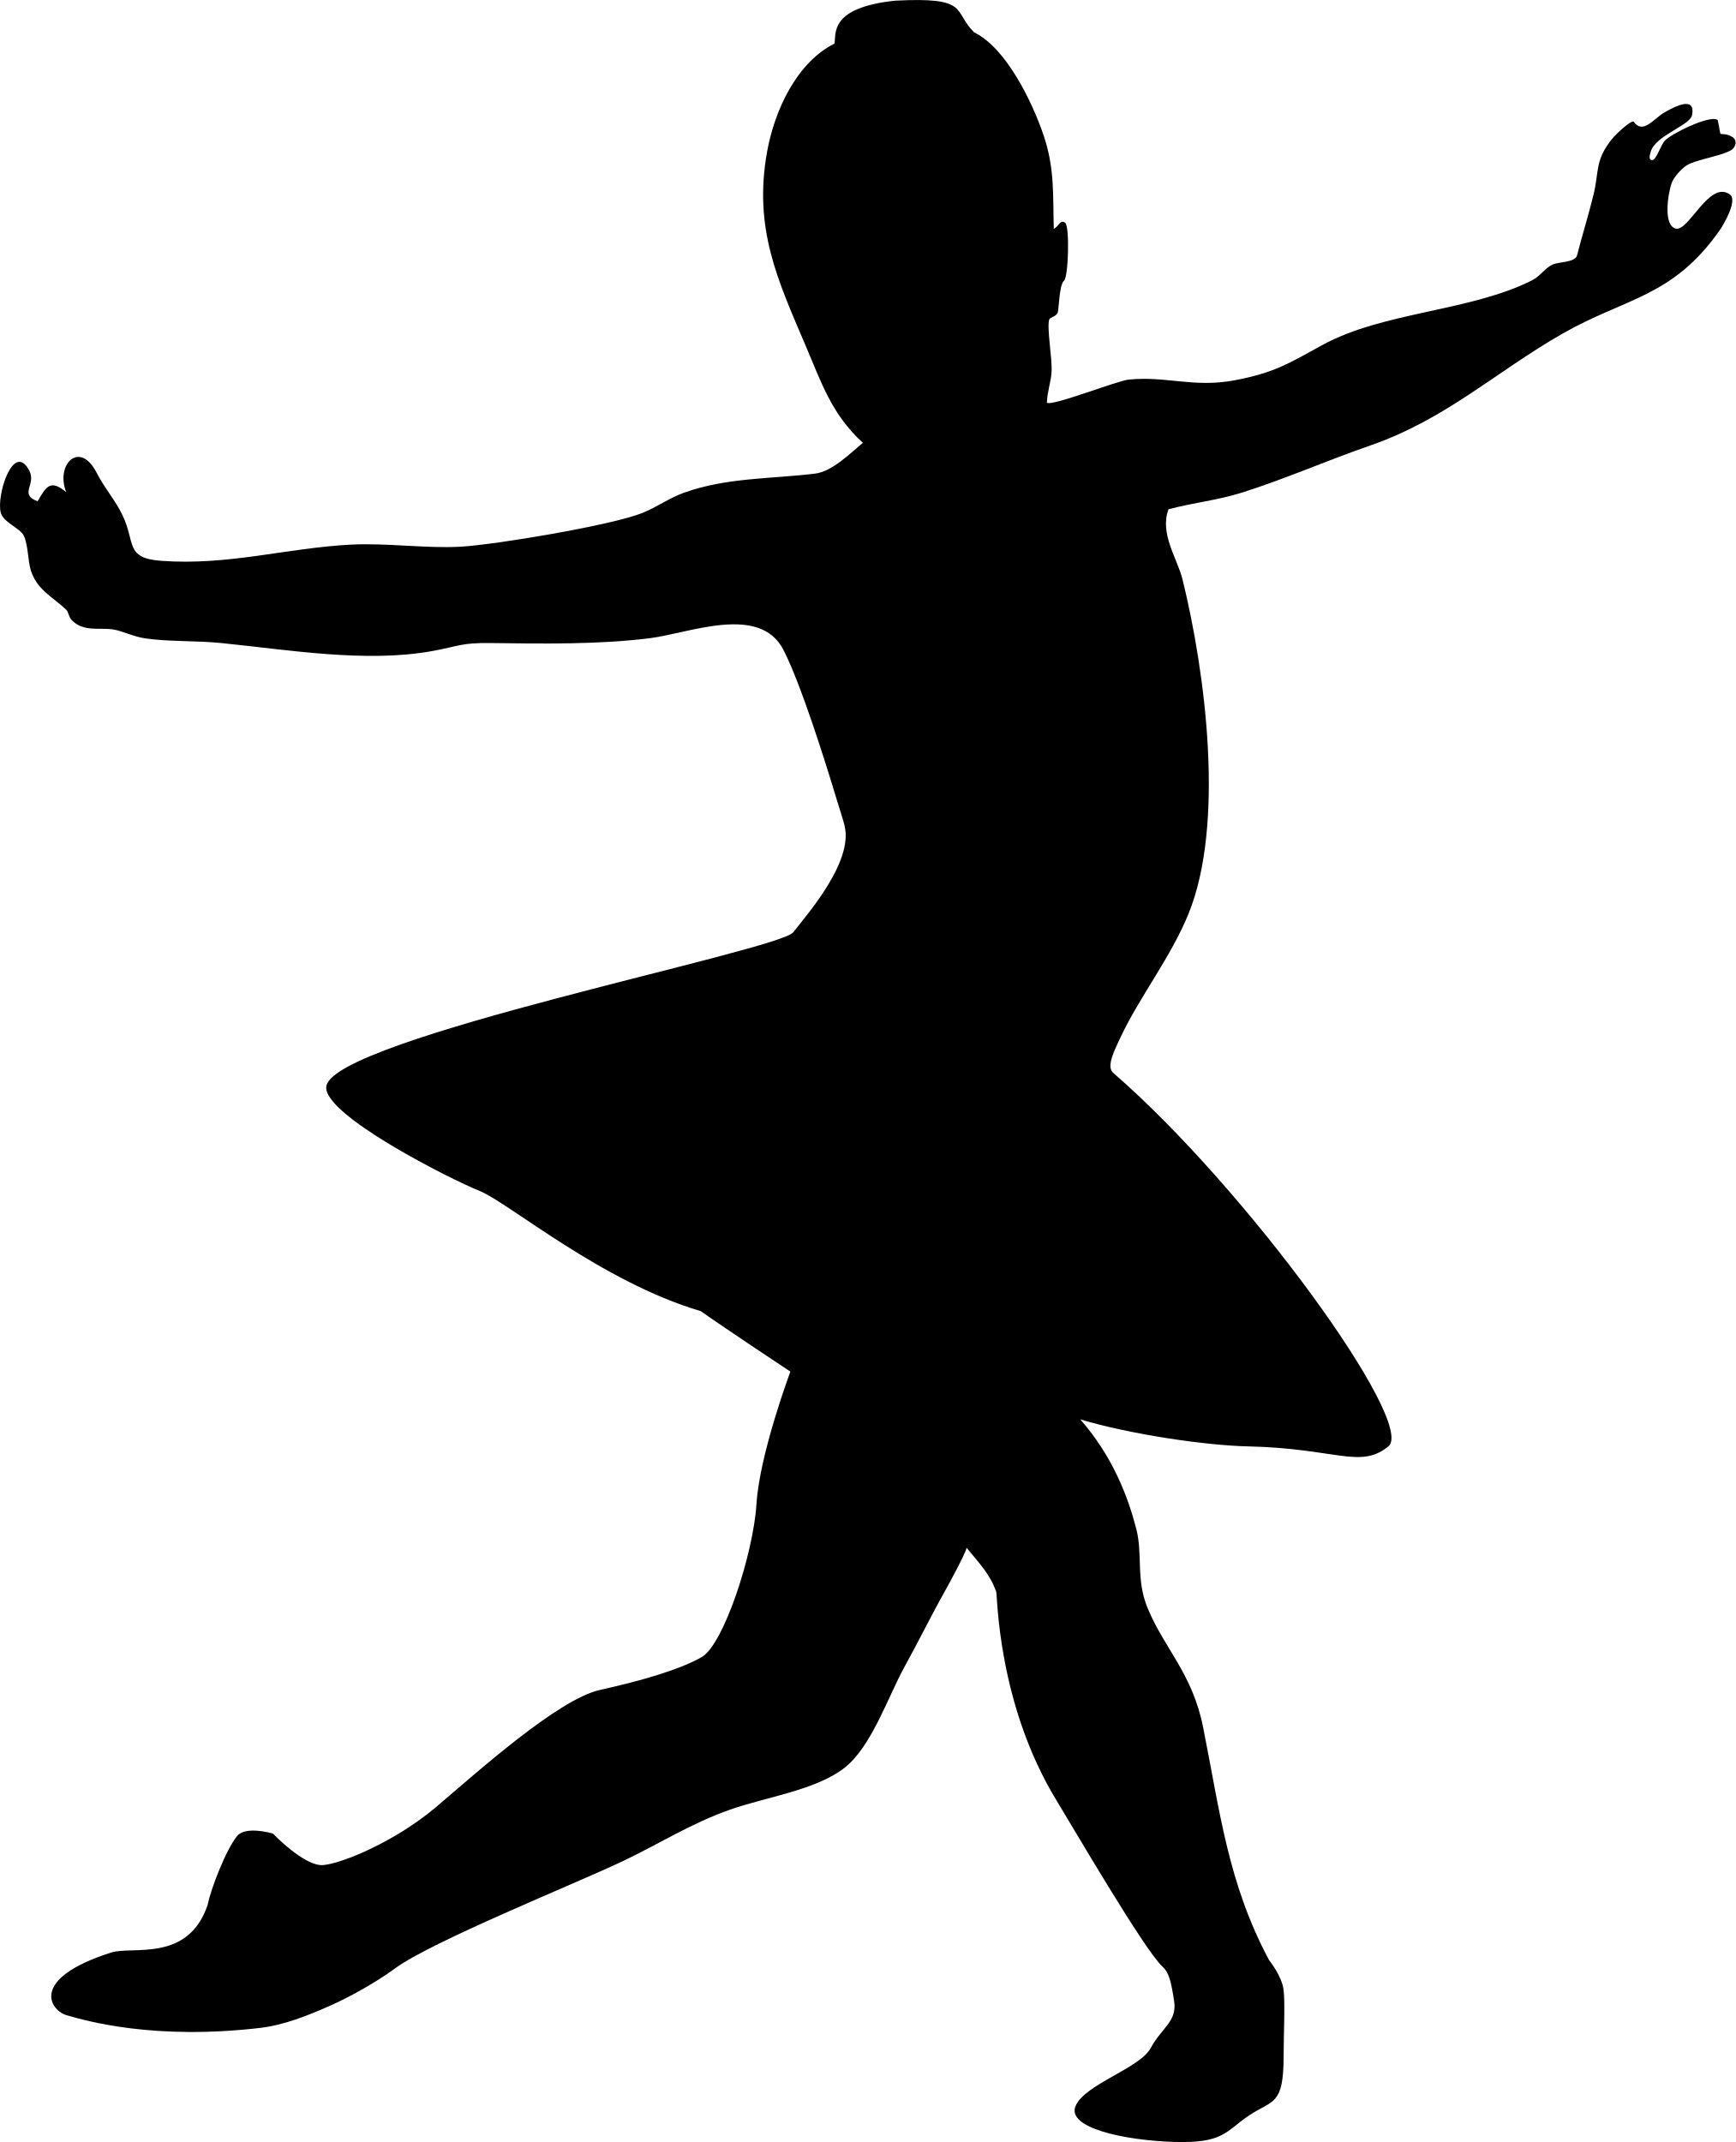
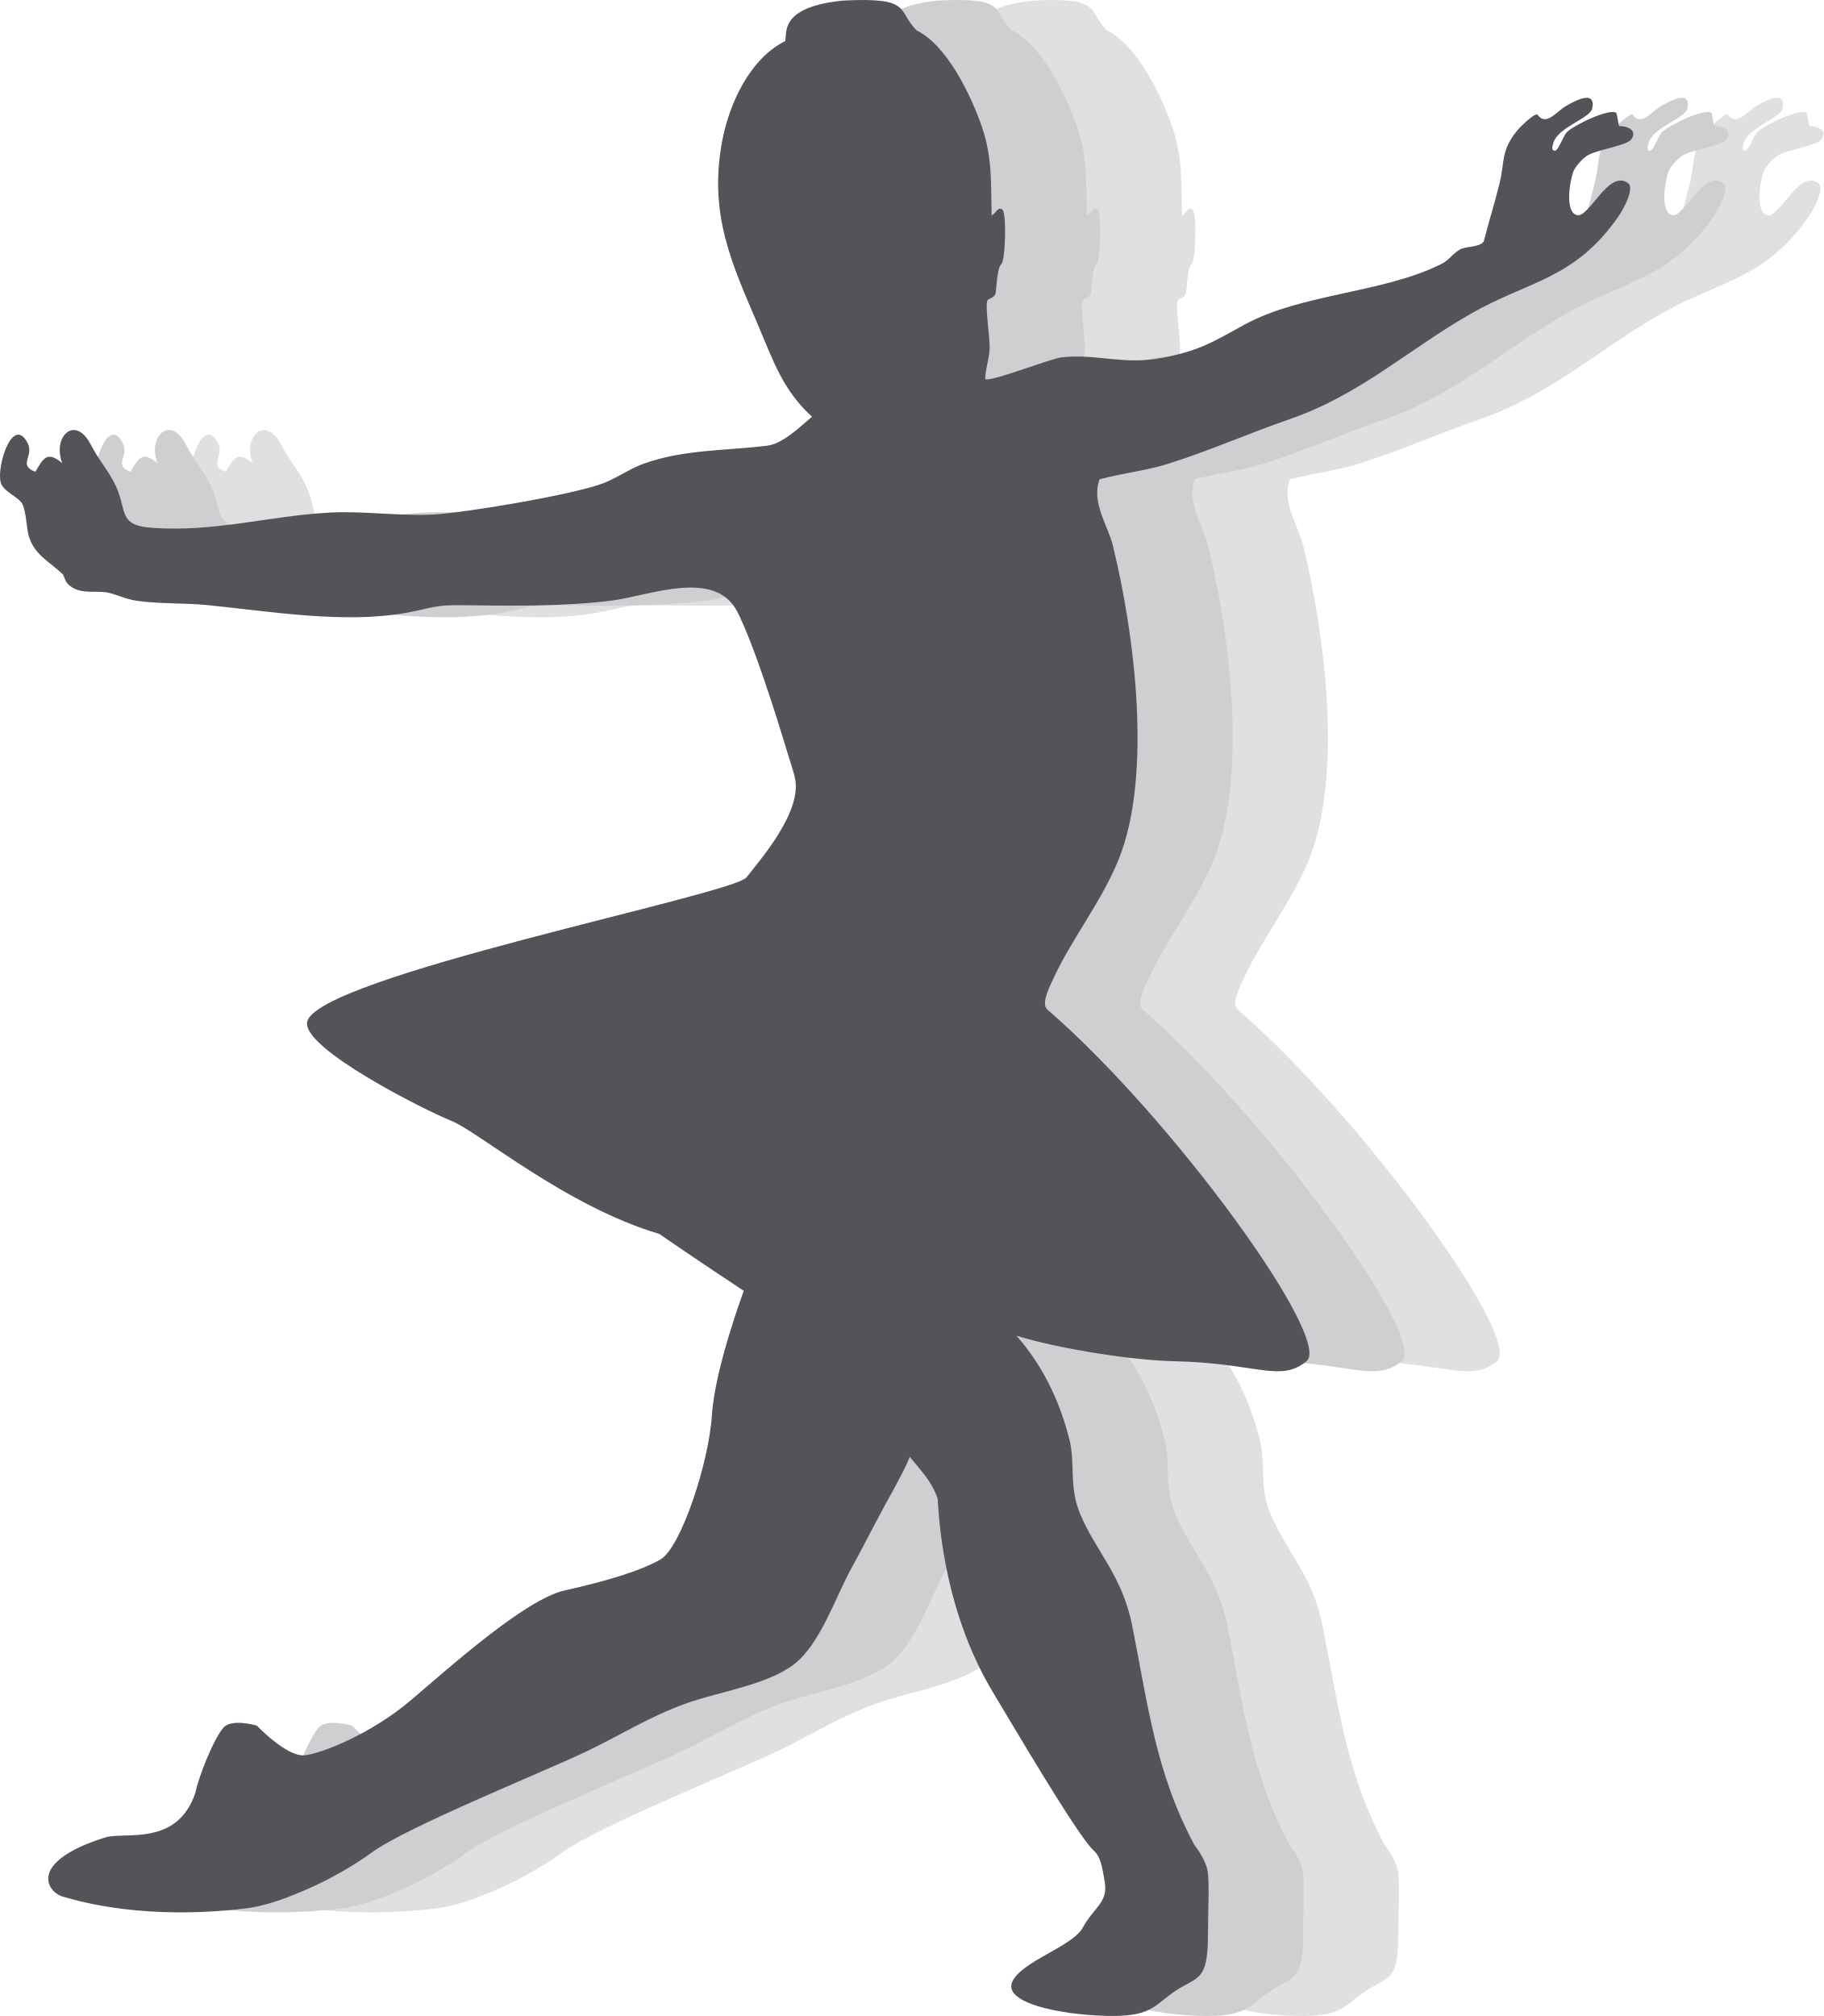
- <svg xmlns="http://www.w3.org/2000/svg" id="Layer_1" version="1.1" viewBox="0 0 738 910.83">
-   <path d="M735.43,57.62c-5.42-1.88-3.1,2.13-5.08-6.6-3.14-2.34-19.66,5.78-22.47,8.78-1.63,1.74-3.7,8.21-5.3,8.29-1.89.09-1-2.54-.69-3.61,2.09-7.01,16.68-11.01,17.56-15.55,1.68-8.69-8.18-3.15-11.84-1.05-4.47,2.57-9.1,9.48-13,3.82-1.52-.41-7.73,5.6-9.04,7.21-7.58,9.35-5.52,13.7-8.05,24.03-2.12,8.7-4.86,17.31-7.06,25.99-1.4,2.71-7.36,2.36-10.12,3.49-3.27,1.34-5.4,5-8.82,6.73-26.27,13.31-63.32,13.38-89.17,27.52-14.31,7.83-20.35,11.82-37.46,15.05-17.35,3.28-28.96-1.93-45.04-.3-4.94.5-32.96,11.6-34.71,9.79.08-4.38,1.72-8.73,1.98-13.08.34-5.8-2.06-18.43-1.03-22.19.33-1.18,3.06-1.1,3.73-3.29.31-.99.64-11.76,2.56-13.25,1.92-1.49,2.52-23.12.52-24.67-2-1.55-2.57,1.35-4.84,2.63-.4-14.62.41-25.77-4.3-39.73-4.83-14.32-16-37.37-29.6-43.88-9.16-9.21-1.72-15.12-33.65-13.46-27.93,2.99-24.94,13.97-25.69,18.26-16.01,7.96-25.49,28.28-28.67,46.04-5.82,32.55,4.45,54.37,16.34,82.25,6.84,16.03,11.09,29.26,24.39,41.46-5.65,4.7-13.06,12.2-20.3,13.09-18.58,2.29-37.78,1.6-55.98,8.21-6,2.18-11.81,6.29-17.65,8.6-13.18,5.2-62.12,13.42-77.14,14.27-14.57.83-31.38-1.67-46.6-.88-27.5,1.43-52.03,9-80.73,6.88-15.48-1.14-10.76-7.79-16.45-19.52-3.15-6.49-7.41-11.07-11.05-18.11-7.09-13.73-17.52-3.38-12.83,8.43-6.83-5.64-8.48-2.36-12.17,3.89-8.07-2.97-.45-7.11-3.51-12.99-6.69-12.84-14.15,10.53-12.13,17.87,1.15,4.19,8.24,6.5,9.78,9.75,1.85,3.9,1.74,10.62,2.93,14.56,2.56,8.48,9.55,11.58,15.13,16.95.95.92,1.04,3.09,2.36,4.44,4.98,5.08,11.81,3.05,17.49,3.9,3.88.58,8.67,3.09,13.69,3.81,10.19,1.47,21.7.92,32.08,1.96,28.36,2.84,61.77,8.57,90.01,3.43,11.41-2.08,12.25-3.56,24.73-3.4,21.99.28,46.28.68,68.01-2.1,16.7-2.14,46.49-14.56,56.54,4.97,7.39,14.36,17.69,47.15,22.43,62.88.55,1.82,3.6,11.38,3.6,12.01,3.7,15.3-15.63,37.28-21.83,45.21-6.19,7.93-195.13,45.01-198.53,65.45-2,11.97,53.06,39.73,65.18,44.56s51.88,38.69,94,51.1c11.97,8.42,38.13,25.72,38.13,25.72,0,0-13.08,34.92-14.41,56.2-1.33,21.28-13.97,59.86-23.28,65.18-9.31,5.32-25.27,9.98-43.23,13.97s-52.54,35.25-69.83,49.88c-17.29,14.63-39.91,23.94-47.89,24.61s-21.37-13.4-21.37-13.4c-.79-.22-11.58-3.3-15.19,1-4.57,5.44-11.16,22.18-12.57,29.29-8.32,24.71-32.07,17.4-40.96,20.28-35.07,11.11-26.09,24.62-18.98,26.68,8.58,2.49,37.24,10.64,82.21,5.39,10.14-1.18,20.28-5.25,29.56-9.34,8.45-3.73,19.94-10.14,27.81-15.95,15.39-11.36,76.16-35.82,96.51-45.45,15.69-7.43,29.14-16.14,45.98-22.09,14.7-5.2,36.4-8.26,48.48-17.64,11.7-9.08,18.52-30.09,25.77-43.25,6.38-11.56,11.02-21.2,17.46-32.68,1.53-2.73,8.29-15.16,8.87-17.74,5.25,6.48,9.75,10.8,12.58,18.68.53,1.48.5,47.71,25.77,88.95,6,9.79,37.45,63.77,44.88,70.38,2.75,2.45,3.67,6.1,5,14.75,1.33,8.65-5.32,11.31-9.98,19.95-4.66,8.65-27.93,15.3-31.92,24.61-3.99,9.31,20.62,14.63,41.9,15.3,21.28.67,21.95-4.66,31.92-11.31s14.63-3.99,14.63-25.27c0-9.33.67-21.95,0-27.93-.67-5.99-6.14-12.72-6.14-12.72-17.57-32.8-20.93-63.3-28.12-99.21-4.54-22.7-16.39-33.32-23.5-50.38-5.2-12.49-2-22.68-4.92-33.96-3.46-13.37-9.82-30.51-23.79-46.48,21.17,6.4,53.62,11.12,71.16,11.49,37.47.79,47.89,9.8,59.86,0,11.97-9.8-60.52-109.92-117.05-158.85-3.08-2.66.8-10.06,3.12-15.02,8.09-17.27,21.44-34.11,28.97-52.68,15.51-38.24,7.19-102.38-2.56-142.03-2.21-8.99-9.88-19.53-5.98-29.89,10.32-2.78,20.83-3.82,31.09-7.05,18.33-5.77,36.55-13.8,54.77-20.11,32.2-11.16,53.33-31.34,81.75-47.57,26.79-15.3,46.8-15.38,66.82-44.02,1.79-2.56,7.73-12.91,4.2-15.15-8.73-6.17-17.43,15.97-22.98,14.54-5.57-1.43-3.18-15.66-1.57-19.72.92-2.3,4.25-6,6.37-7.24,4.71-2.76,17.83-4.37,19.87-7.37,1.55-2.29.85-4.3-1.75-5.2Z" />
+ <svg xmlns="http://www.w3.org/2000/svg" id="Layer_1" version="1.1" viewBox="0 0 823.97 910.86">
+   <defs>
+     <style>
+       .st0 {
+         fill: #55535a;
+       }
+ 
+       .st1 {
+         fill: #e0e0e1;
+       }
+ 
+       .st2 {
+         fill: #cfced1;
+       }
+     </style>
+   </defs>
+   <path class="st1" d="M821.43,57.63c-5.42-1.88-3.1,2.13-5.08-6.6-3.14-2.34-19.66,5.78-22.47,8.78-1.63,1.74-3.7,8.21-5.3,8.29-1.89.09-1-2.54-.69-3.61,2.09-7.01,16.68-11.01,17.56-15.55,1.68-8.69-8.18-3.15-11.84-1.05-4.47,2.57-9.1,9.48-13,3.82-1.52-.41-7.73,5.6-9.04,7.21-7.58,9.35-5.52,13.7-8.05,24.03-2.12,8.7-4.86,17.31-7.06,25.99-1.4,2.71-7.36,2.36-10.12,3.49-3.27,1.34-5.4,5-8.82,6.73-26.27,13.31-63.32,13.38-89.17,27.52-14.31,7.83-20.35,11.82-37.46,15.05-17.35,3.28-28.96-1.93-45.04-.3-4.94.5-32.96,11.6-34.71,9.79.08-4.38,1.72-8.73,1.98-13.08.34-5.8-2.06-18.43-1.03-22.19.33-1.18,3.06-1.1,3.73-3.29.31-.99.64-11.76,2.56-13.25,1.92-1.49,2.52-23.12.52-24.67-2-1.55-2.57,1.35-4.84,2.63-.4-14.62.41-25.77-4.3-39.73-4.83-14.32-16-37.37-29.6-43.88-9.16-9.21-1.72-15.12-33.65-13.46-27.93,2.99-24.94,13.97-25.69,18.26-16.01,7.96-25.49,28.28-28.67,46.04-5.82,32.55,4.45,54.37,16.34,82.25,6.84,16.03,11.09,29.26,24.39,41.46-5.65,4.7-13.06,12.2-20.3,13.09-18.58,2.29-37.78,1.6-55.98,8.21-6,2.18-11.81,6.29-17.65,8.6-13.18,5.2-62.12,13.42-77.14,14.27-14.57.83-31.38-1.67-46.6-.88-27.5,1.43-52.03,9-80.73,6.88-15.48-1.14-10.76-7.79-16.45-19.52-3.15-6.49-7.41-11.07-11.05-18.11-7.09-13.73-17.52-3.38-12.83,8.43-6.83-5.64-8.48-2.36-12.17,3.89-8.07-2.97-.45-7.11-3.51-12.99-6.69-12.84-14.15,10.53-12.13,17.87,1.15,4.19,8.24,6.5,9.78,9.75,1.85,3.9,1.74,10.62,2.93,14.56,2.56,8.48,9.55,11.58,15.13,16.95.95.92,1.04,3.09,2.36,4.44,4.98,5.08,11.81,3.05,17.49,3.9,3.88.58,8.67,3.09,13.69,3.81,10.19,1.47,21.7.92,32.08,1.96,28.36,2.84,61.77,8.57,90.01,3.43,11.41-2.08,12.25-3.56,24.73-3.4,21.99.28,46.28.68,68.01-2.1,16.7-2.14,46.49-14.56,56.54,4.97,7.39,14.36,17.69,47.15,22.43,62.88.55,1.82,3.6,11.38,3.6,12.01,3.7,15.3-15.63,37.28-21.83,45.21-6.19,7.93-195.13,45.01-198.53,65.45-2,11.97,53.06,39.73,65.18,44.56s51.88,38.69,94,51.1c11.97,8.42,38.13,25.72,38.13,25.72,0,0-13.08,34.92-14.41,56.2-1.33,21.28-13.97,59.86-23.28,65.18s-25.27,9.98-43.23,13.97-52.54,35.25-69.83,49.88-39.91,23.94-47.89,24.61-21.37-13.4-21.37-13.4c-.79-.22-11.58-3.3-15.19,1-4.57,5.44-11.16,22.18-12.57,29.29-8.32,24.71-32.07,17.4-40.96,20.28-35.07,11.11-26.09,24.62-18.98,26.68,8.58,2.49,37.24,10.64,82.21,5.39,10.14-1.18,20.28-5.25,29.56-9.34,8.45-3.73,19.94-10.14,27.81-15.95,15.39-11.36,76.16-35.82,96.51-45.45,15.69-7.43,29.14-16.14,45.98-22.09,14.7-5.2,36.4-8.26,48.48-17.64,11.7-9.08,18.52-30.09,25.77-43.25,6.38-11.56,11.02-21.2,17.46-32.68,1.53-2.73,8.29-15.16,8.87-17.74,5.25,6.48,9.75,10.8,12.58,18.68.53,1.48.5,47.71,25.77,88.95,6,9.79,37.45,63.77,44.88,70.38,2.75,2.45,3.67,6.1,5,14.75s-5.32,11.31-9.98,19.95c-4.66,8.65-27.93,15.3-31.92,24.61-3.99,9.31,20.62,14.63,41.9,15.3,21.28.67,21.95-4.66,31.92-11.31s14.63-3.99,14.63-25.27c0-9.33.67-21.95,0-27.93-.67-5.99-6.14-12.72-6.14-12.72-17.57-32.8-20.93-63.3-28.12-99.21-4.54-22.7-16.39-33.32-23.5-50.38-5.2-12.49-2-22.68-4.92-33.96-3.46-13.37-9.82-30.51-23.79-46.48,21.17,6.4,53.62,11.12,71.16,11.49,37.47.79,47.89,9.8,59.86,0s-60.52-109.92-117.05-158.85c-3.08-2.66.8-10.06,3.12-15.02,8.09-17.27,21.44-34.11,28.97-52.68,15.51-38.24,7.19-102.38-2.56-142.03-2.21-8.99-9.88-19.53-5.98-29.89,10.32-2.78,20.83-3.82,31.09-7.05,18.33-5.77,36.55-13.8,54.77-20.11,32.2-11.16,53.33-31.34,81.75-47.57,26.79-15.3,46.8-15.38,66.82-44.02,1.79-2.56,7.73-12.91,4.2-15.15-8.73-6.17-17.43,15.97-22.98,14.54-5.57-1.43-3.18-15.66-1.57-19.72.92-2.3,4.25-6,6.37-7.24,4.71-2.76,17.83-4.37,19.87-7.37,1.55-2.29.85-4.3-1.75-5.2l.02-.05Z" />
+   <path class="st2" d="M778.43,57.61c-5.42-1.88-3.1,2.13-5.08-6.6-3.14-2.34-19.66,5.78-22.47,8.78-1.63,1.74-3.7,8.21-5.3,8.29-1.89.09-1-2.54-.69-3.61,2.09-7.01,16.68-11.01,17.56-15.55,1.68-8.69-8.18-3.15-11.84-1.05-4.47,2.57-9.1,9.48-13,3.82-1.52-.41-7.73,5.6-9.04,7.21-7.58,9.35-5.52,13.7-8.05,24.03-2.12,8.7-4.86,17.31-7.06,25.99-1.4,2.71-7.36,2.36-10.12,3.49-3.27,1.34-5.4,5-8.82,6.73-26.27,13.31-63.32,13.38-89.17,27.52-14.31,7.83-20.35,11.82-37.46,15.05-17.35,3.28-28.96-1.93-45.04-.3-4.94.5-32.96,11.6-34.71,9.79.08-4.38,1.72-8.73,1.98-13.08.34-5.8-2.06-18.43-1.03-22.19.33-1.18,3.06-1.1,3.73-3.29.31-.99.64-11.76,2.56-13.25,1.92-1.49,2.52-23.12.52-24.67-2-1.55-2.57,1.35-4.84,2.63-.4-14.62.41-25.77-4.3-39.73-4.83-14.32-16-37.37-29.6-43.88-9.16-9.21-1.72-15.12-33.65-13.46-27.93,2.99-24.94,13.97-25.69,18.26-16.01,7.96-25.49,28.28-28.67,46.04-5.82,32.55,4.45,54.37,16.34,82.25,6.84,16.03,11.09,29.26,24.39,41.46-5.65,4.7-13.06,12.2-20.3,13.09-18.58,2.29-37.78,1.6-55.98,8.21-6,2.18-11.81,6.29-17.65,8.6-13.18,5.2-62.12,13.42-77.14,14.27-14.57.83-31.38-1.67-46.6-.88-27.5,1.43-52.03,9-80.73,6.88-15.48-1.14-10.76-7.79-16.45-19.52-3.15-6.49-7.41-11.07-11.05-18.11-7.09-13.73-17.52-3.38-12.83,8.43-6.83-5.64-8.48-2.36-12.17,3.89-8.07-2.97-.45-7.11-3.51-12.99-6.69-12.84-14.15,10.53-12.13,17.87,1.15,4.19,8.24,6.5,9.78,9.75,1.85,3.9,1.74,10.62,2.93,14.56,2.56,8.48,9.55,11.58,15.13,16.95.95.92,1.04,3.09,2.36,4.44,4.98,5.08,11.81,3.05,17.49,3.9,3.88.58,8.67,3.09,13.69,3.81,10.19,1.47,21.7.92,32.08,1.96,28.36,2.84,61.77,8.57,90.01,3.43,11.41-2.08,12.25-3.56,24.73-3.4,21.99.28,46.28.68,68.01-2.1,16.7-2.14,46.49-14.56,56.54,4.97,7.39,14.36,17.69,47.15,22.43,62.88.55,1.82,3.6,11.38,3.6,12.01,3.7,15.3-15.63,37.28-21.83,45.21-6.19,7.93-195.13,45.01-198.53,65.45-2,11.97,53.06,39.73,65.18,44.56s51.88,38.69,94,51.1c11.97,8.42,38.13,25.72,38.13,25.72,0,0-13.08,34.92-14.41,56.2-1.33,21.28-13.97,59.86-23.28,65.18s-25.27,9.98-43.23,13.97-52.54,35.25-69.83,49.88-39.91,23.94-47.89,24.61-21.37-13.4-21.37-13.4c-.79-.22-11.58-3.3-15.19,1-4.57,5.44-11.16,22.18-12.57,29.29-8.32,24.71-32.07,17.4-40.96,20.28-35.07,11.11-26.09,24.62-18.98,26.68,8.58,2.49,37.24,10.64,82.21,5.39,10.14-1.18,20.28-5.25,29.56-9.34,8.45-3.73,19.94-10.14,27.81-15.95,15.39-11.36,76.16-35.82,96.51-45.45,15.69-7.43,29.14-16.14,45.98-22.09,14.7-5.2,36.4-8.26,48.48-17.64,11.7-9.08,18.52-30.09,25.77-43.25,6.38-11.56,11.02-21.2,17.46-32.68,1.53-2.73,8.29-15.16,8.87-17.74,5.25,6.48,9.75,10.8,12.58,18.68.53,1.48.5,47.71,25.77,88.95,6,9.79,37.45,63.77,44.88,70.38,2.75,2.45,3.67,6.1,5,14.75s-5.32,11.31-9.98,19.95c-4.66,8.65-27.93,15.3-31.92,24.61-3.99,9.31,20.62,14.63,41.9,15.3,21.28.67,21.95-4.66,31.92-11.31s14.63-3.99,14.63-25.27c0-9.33.67-21.95,0-27.93-.67-5.99-6.14-12.72-6.14-12.72-17.57-32.8-20.93-63.3-28.12-99.21-4.54-22.7-16.39-33.32-23.5-50.38-5.2-12.49-2-22.68-4.92-33.96-3.46-13.37-9.82-30.51-23.79-46.48,21.17,6.4,53.62,11.12,71.16,11.49,37.47.79,47.89,9.8,59.86,0s-60.52-109.92-117.05-158.85c-3.08-2.66.8-10.06,3.12-15.02,8.09-17.27,21.44-34.11,28.97-52.68,15.51-38.24,7.19-102.38-2.56-142.03-2.21-8.99-9.88-19.53-5.98-29.89,10.32-2.78,20.83-3.82,31.09-7.05,18.33-5.77,36.55-13.8,54.77-20.11,32.2-11.16,53.33-31.34,81.75-47.57,26.79-15.3,46.8-15.38,66.82-44.02,1.79-2.56,7.73-12.91,4.2-15.15-8.73-6.17-17.43,15.97-22.98,14.54-5.57-1.43-3.18-15.66-1.57-19.72.92-2.3,4.25-6,6.37-7.24,4.71-2.76,17.83-4.37,19.87-7.37,1.55-2.29.85-4.3-1.75-5.2l.02-.05Z" />
+   <path class="st0" d="M735.43,57.61c-5.42-1.88-3.1,2.13-5.08-6.6-3.14-2.34-19.66,5.78-22.47,8.78-1.63,1.74-3.7,8.21-5.3,8.29-1.89.09-1-2.54-.69-3.61,2.09-7.01,16.68-11.01,17.56-15.55,1.68-8.69-8.18-3.15-11.84-1.05-4.47,2.57-9.1,9.48-13,3.82-1.52-.41-7.73,5.6-9.04,7.21-7.58,9.35-5.52,13.7-8.05,24.03-2.12,8.7-4.86,17.31-7.06,25.99-1.4,2.71-7.36,2.36-10.12,3.49-3.27,1.34-5.4,5-8.82,6.73-26.27,13.31-63.32,13.38-89.17,27.52-14.31,7.83-20.35,11.82-37.46,15.05-17.35,3.28-28.96-1.93-45.04-.3-4.94.5-32.96,11.6-34.71,9.79.08-4.38,1.72-8.73,1.98-13.08.34-5.8-2.06-18.43-1.03-22.19.33-1.18,3.06-1.1,3.73-3.29.31-.99.64-11.76,2.56-13.25,1.92-1.49,2.52-23.12.52-24.67-2-1.55-2.57,1.35-4.84,2.63-.4-14.62.41-25.77-4.3-39.73-4.83-14.32-16-37.37-29.6-43.88-9.16-9.21-1.72-15.12-33.65-13.46-27.93,2.99-24.94,13.97-25.69,18.26-16.01,7.96-25.49,28.28-28.67,46.04-5.82,32.55,4.45,54.37,16.34,82.25,6.84,16.03,11.09,29.26,24.39,41.46-5.65,4.7-13.06,12.2-20.3,13.09-18.58,2.29-37.78,1.6-55.98,8.21-6,2.18-11.81,6.29-17.65,8.6-13.18,5.2-62.12,13.42-77.14,14.27-14.57.83-31.38-1.67-46.6-.88-27.5,1.43-52.03,9-80.73,6.88-15.48-1.14-10.76-7.79-16.45-19.52-3.15-6.49-7.41-11.07-11.05-18.11-7.09-13.73-17.52-3.38-12.83,8.43-6.83-5.64-8.48-2.36-12.17,3.89-8.07-2.97-.45-7.11-3.51-12.99-6.69-12.84-14.15,10.53-12.13,17.87,1.15,4.19,8.24,6.5,9.78,9.75,1.85,3.9,1.74,10.62,2.93,14.56,2.56,8.48,9.55,11.58,15.13,16.95.95.92,1.04,3.09,2.36,4.44,4.98,5.08,11.81,3.05,17.49,3.9,3.88.58,8.67,3.09,13.69,3.81,10.19,1.47,21.7.92,32.08,1.96,28.36,2.84,61.77,8.57,90.01,3.43,11.41-2.08,12.25-3.56,24.73-3.4,21.99.28,46.28.68,68.01-2.1,16.7-2.14,46.49-14.56,56.54,4.97,7.39,14.36,17.69,47.15,22.43,62.88.55,1.82,3.6,11.38,3.6,12.01,3.7,15.3-15.63,37.28-21.83,45.21-6.19,7.93-195.13,45.01-198.53,65.45-2,11.97,53.06,39.73,65.18,44.56s51.88,38.69,94,51.1c11.97,8.42,38.13,25.72,38.13,25.72,0,0-13.08,34.92-14.41,56.2-1.33,21.28-13.97,59.86-23.28,65.18s-25.27,9.98-43.23,13.97-52.54,35.25-69.83,49.88-39.91,23.94-47.89,24.61-21.37-13.4-21.37-13.4c-.79-.22-11.58-3.3-15.19,1-4.57,5.44-11.16,22.18-12.57,29.29-8.32,24.71-32.07,17.4-40.96,20.28-35.07,11.11-26.09,24.62-18.98,26.68,8.58,2.49,37.24,10.64,82.21,5.39,10.14-1.18,20.28-5.25,29.56-9.34,8.45-3.73,19.94-10.14,27.81-15.95,15.39-11.36,76.16-35.82,96.51-45.45,15.69-7.43,29.14-16.14,45.98-22.09,14.7-5.2,36.4-8.26,48.48-17.64,11.7-9.08,18.52-30.09,25.77-43.25,6.38-11.56,11.02-21.2,17.46-32.68,1.53-2.73,8.29-15.16,8.87-17.74,5.25,6.48,9.75,10.8,12.58,18.68.53,1.48.5,47.71,25.77,88.95,6,9.79,37.45,63.77,44.88,70.38,2.75,2.45,3.67,6.1,5,14.75s-5.32,11.31-9.98,19.95c-4.66,8.65-27.93,15.3-31.92,24.61-3.99,9.31,20.62,14.63,41.9,15.3,21.28.67,21.95-4.66,31.92-11.31s14.63-3.99,14.63-25.27c0-9.33.67-21.95,0-27.93-.67-5.99-6.14-12.72-6.14-12.72-17.57-32.8-20.93-63.3-28.12-99.21-4.54-22.7-16.39-33.32-23.5-50.38-5.2-12.49-2-22.68-4.92-33.96-3.46-13.37-9.82-30.51-23.79-46.48,21.17,6.4,53.62,11.12,71.16,11.49,37.47.79,47.89,9.8,59.86,0s-60.52-109.92-117.05-158.85c-3.08-2.66.8-10.06,3.12-15.02,8.09-17.27,21.44-34.11,28.97-52.68,15.51-38.24,7.19-102.38-2.56-142.03-2.21-8.99-9.88-19.53-5.98-29.89,10.32-2.78,20.83-3.82,31.09-7.05,18.33-5.77,36.55-13.8,54.77-20.11,32.2-11.16,53.33-31.34,81.75-47.57,26.79-15.3,46.8-15.38,66.82-44.02,1.79-2.56,7.73-12.91,4.2-15.15-8.73-6.17-17.43,15.97-22.98,14.54-5.57-1.43-3.18-15.66-1.57-19.72.92-2.3,4.25-6,6.37-7.24,4.71-2.76,17.83-4.37,19.87-7.37,1.55-2.29.85-4.3-1.75-5.2l.02-.05Z" />
</svg>
